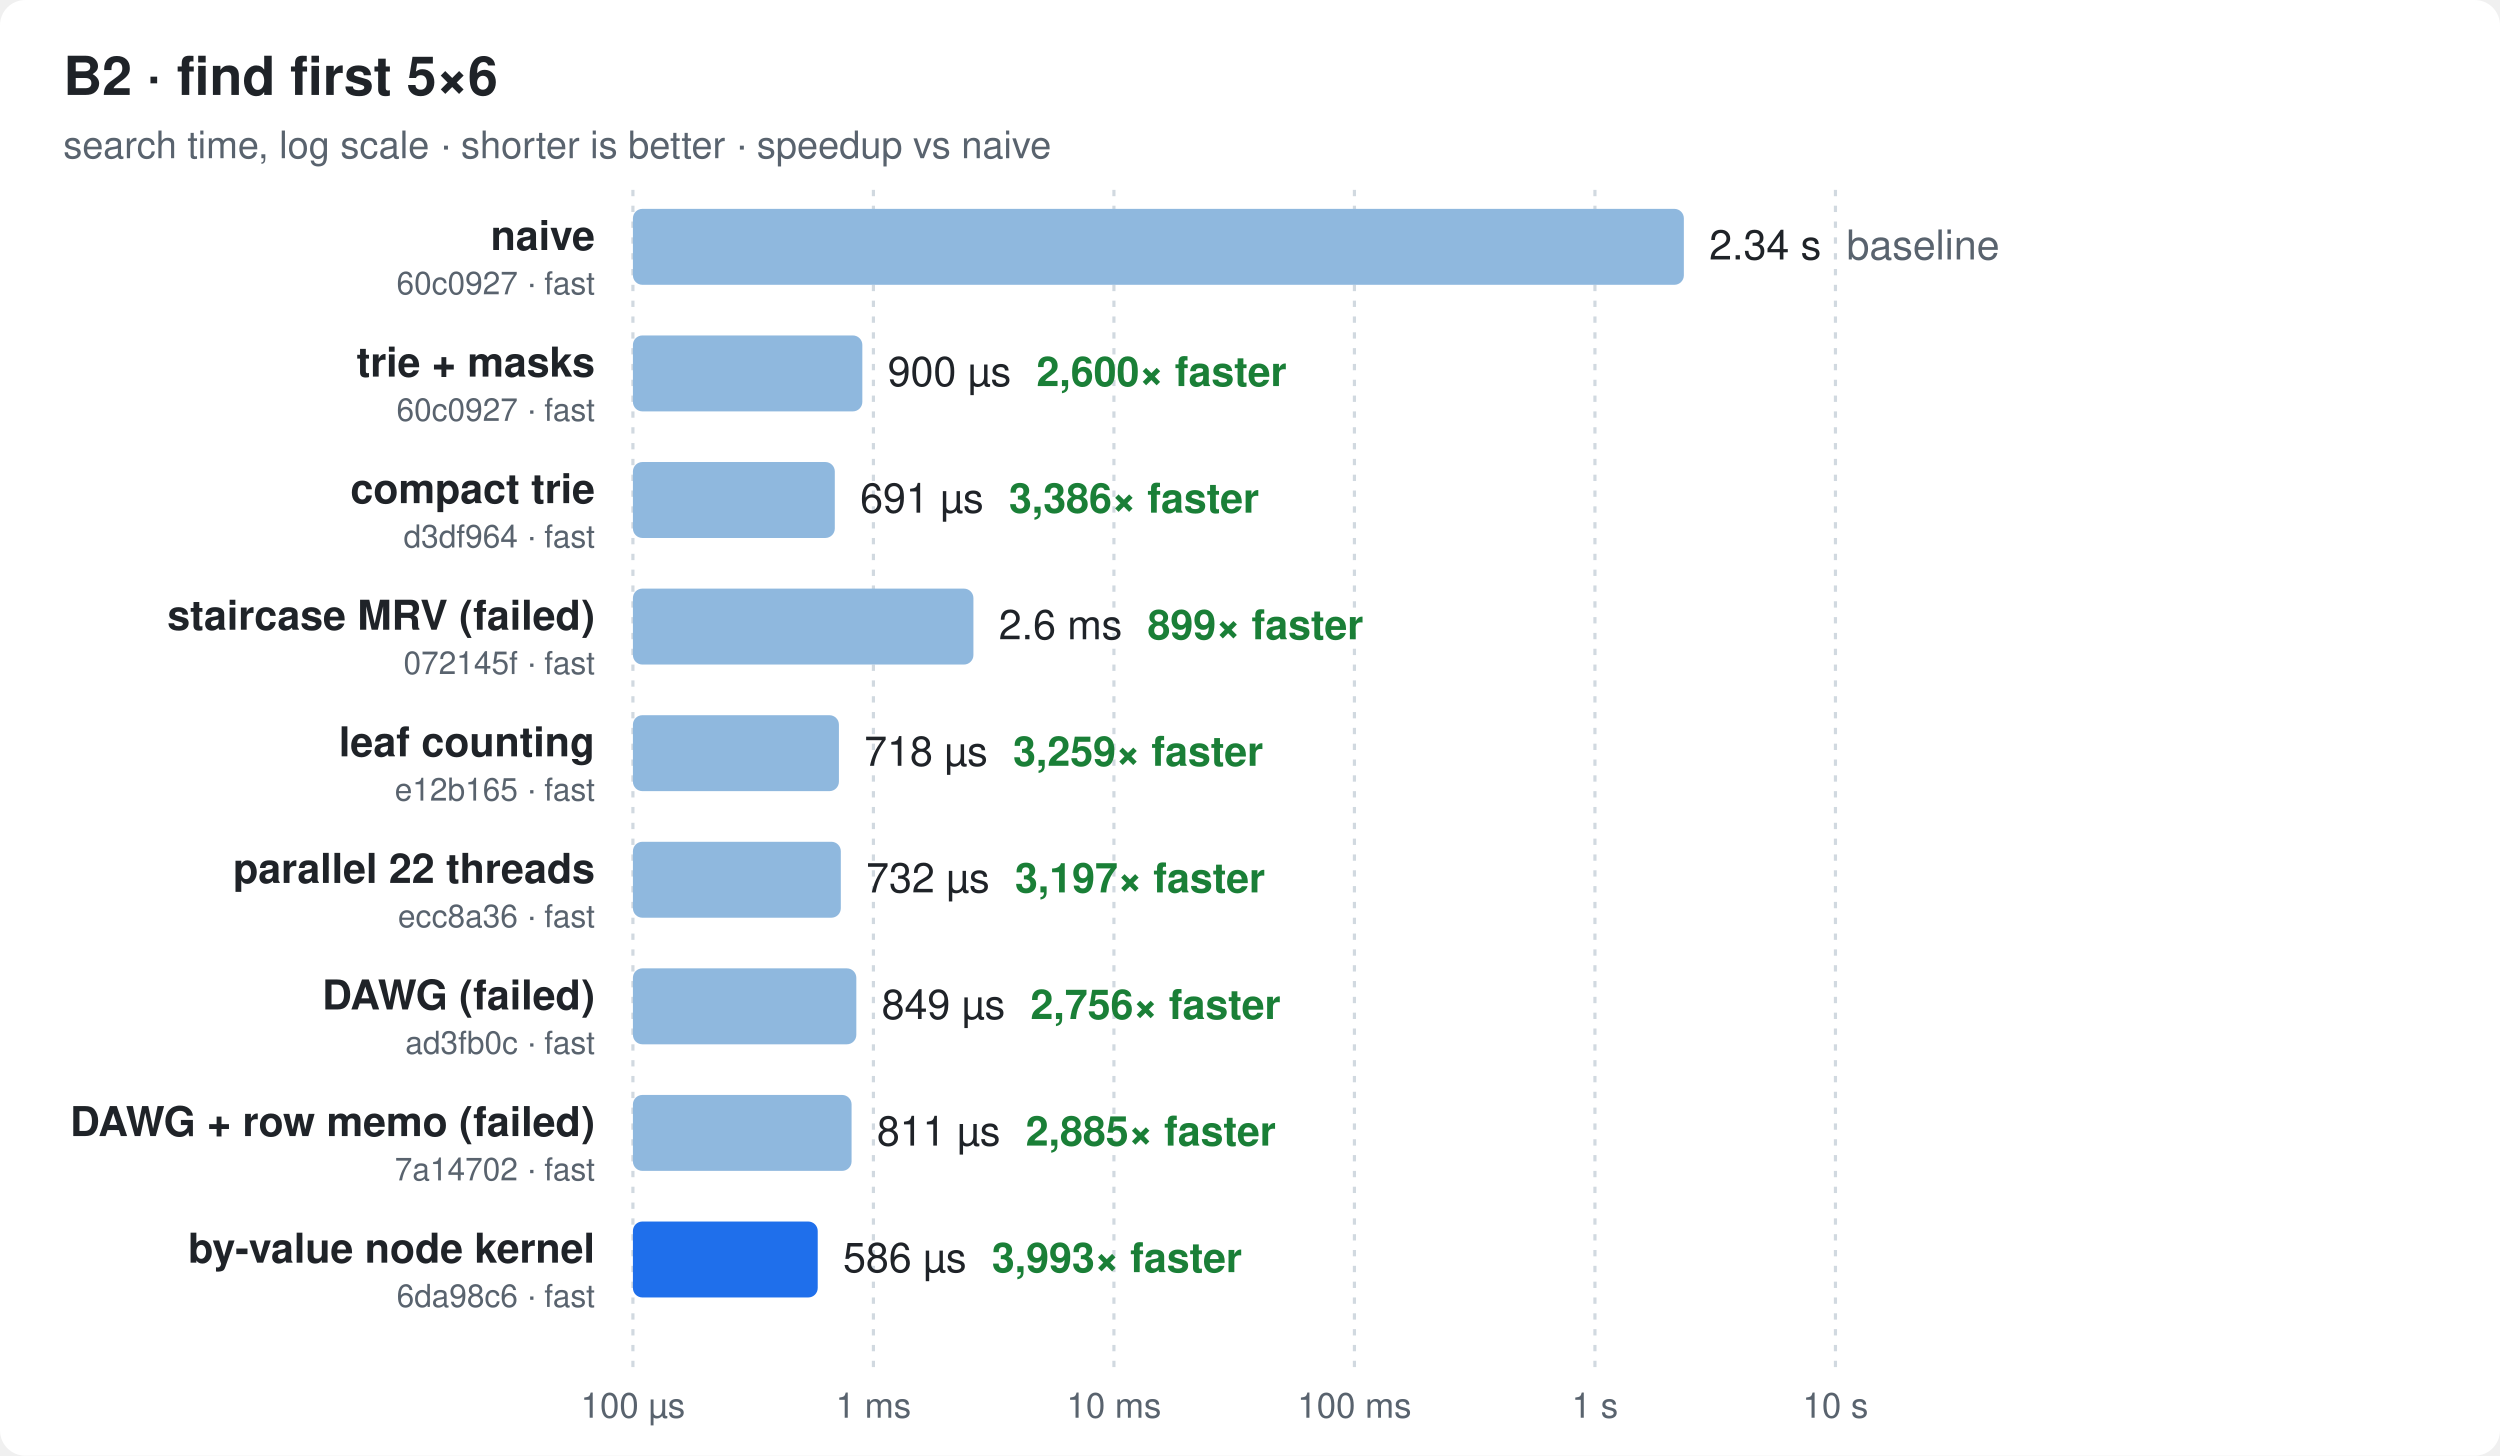
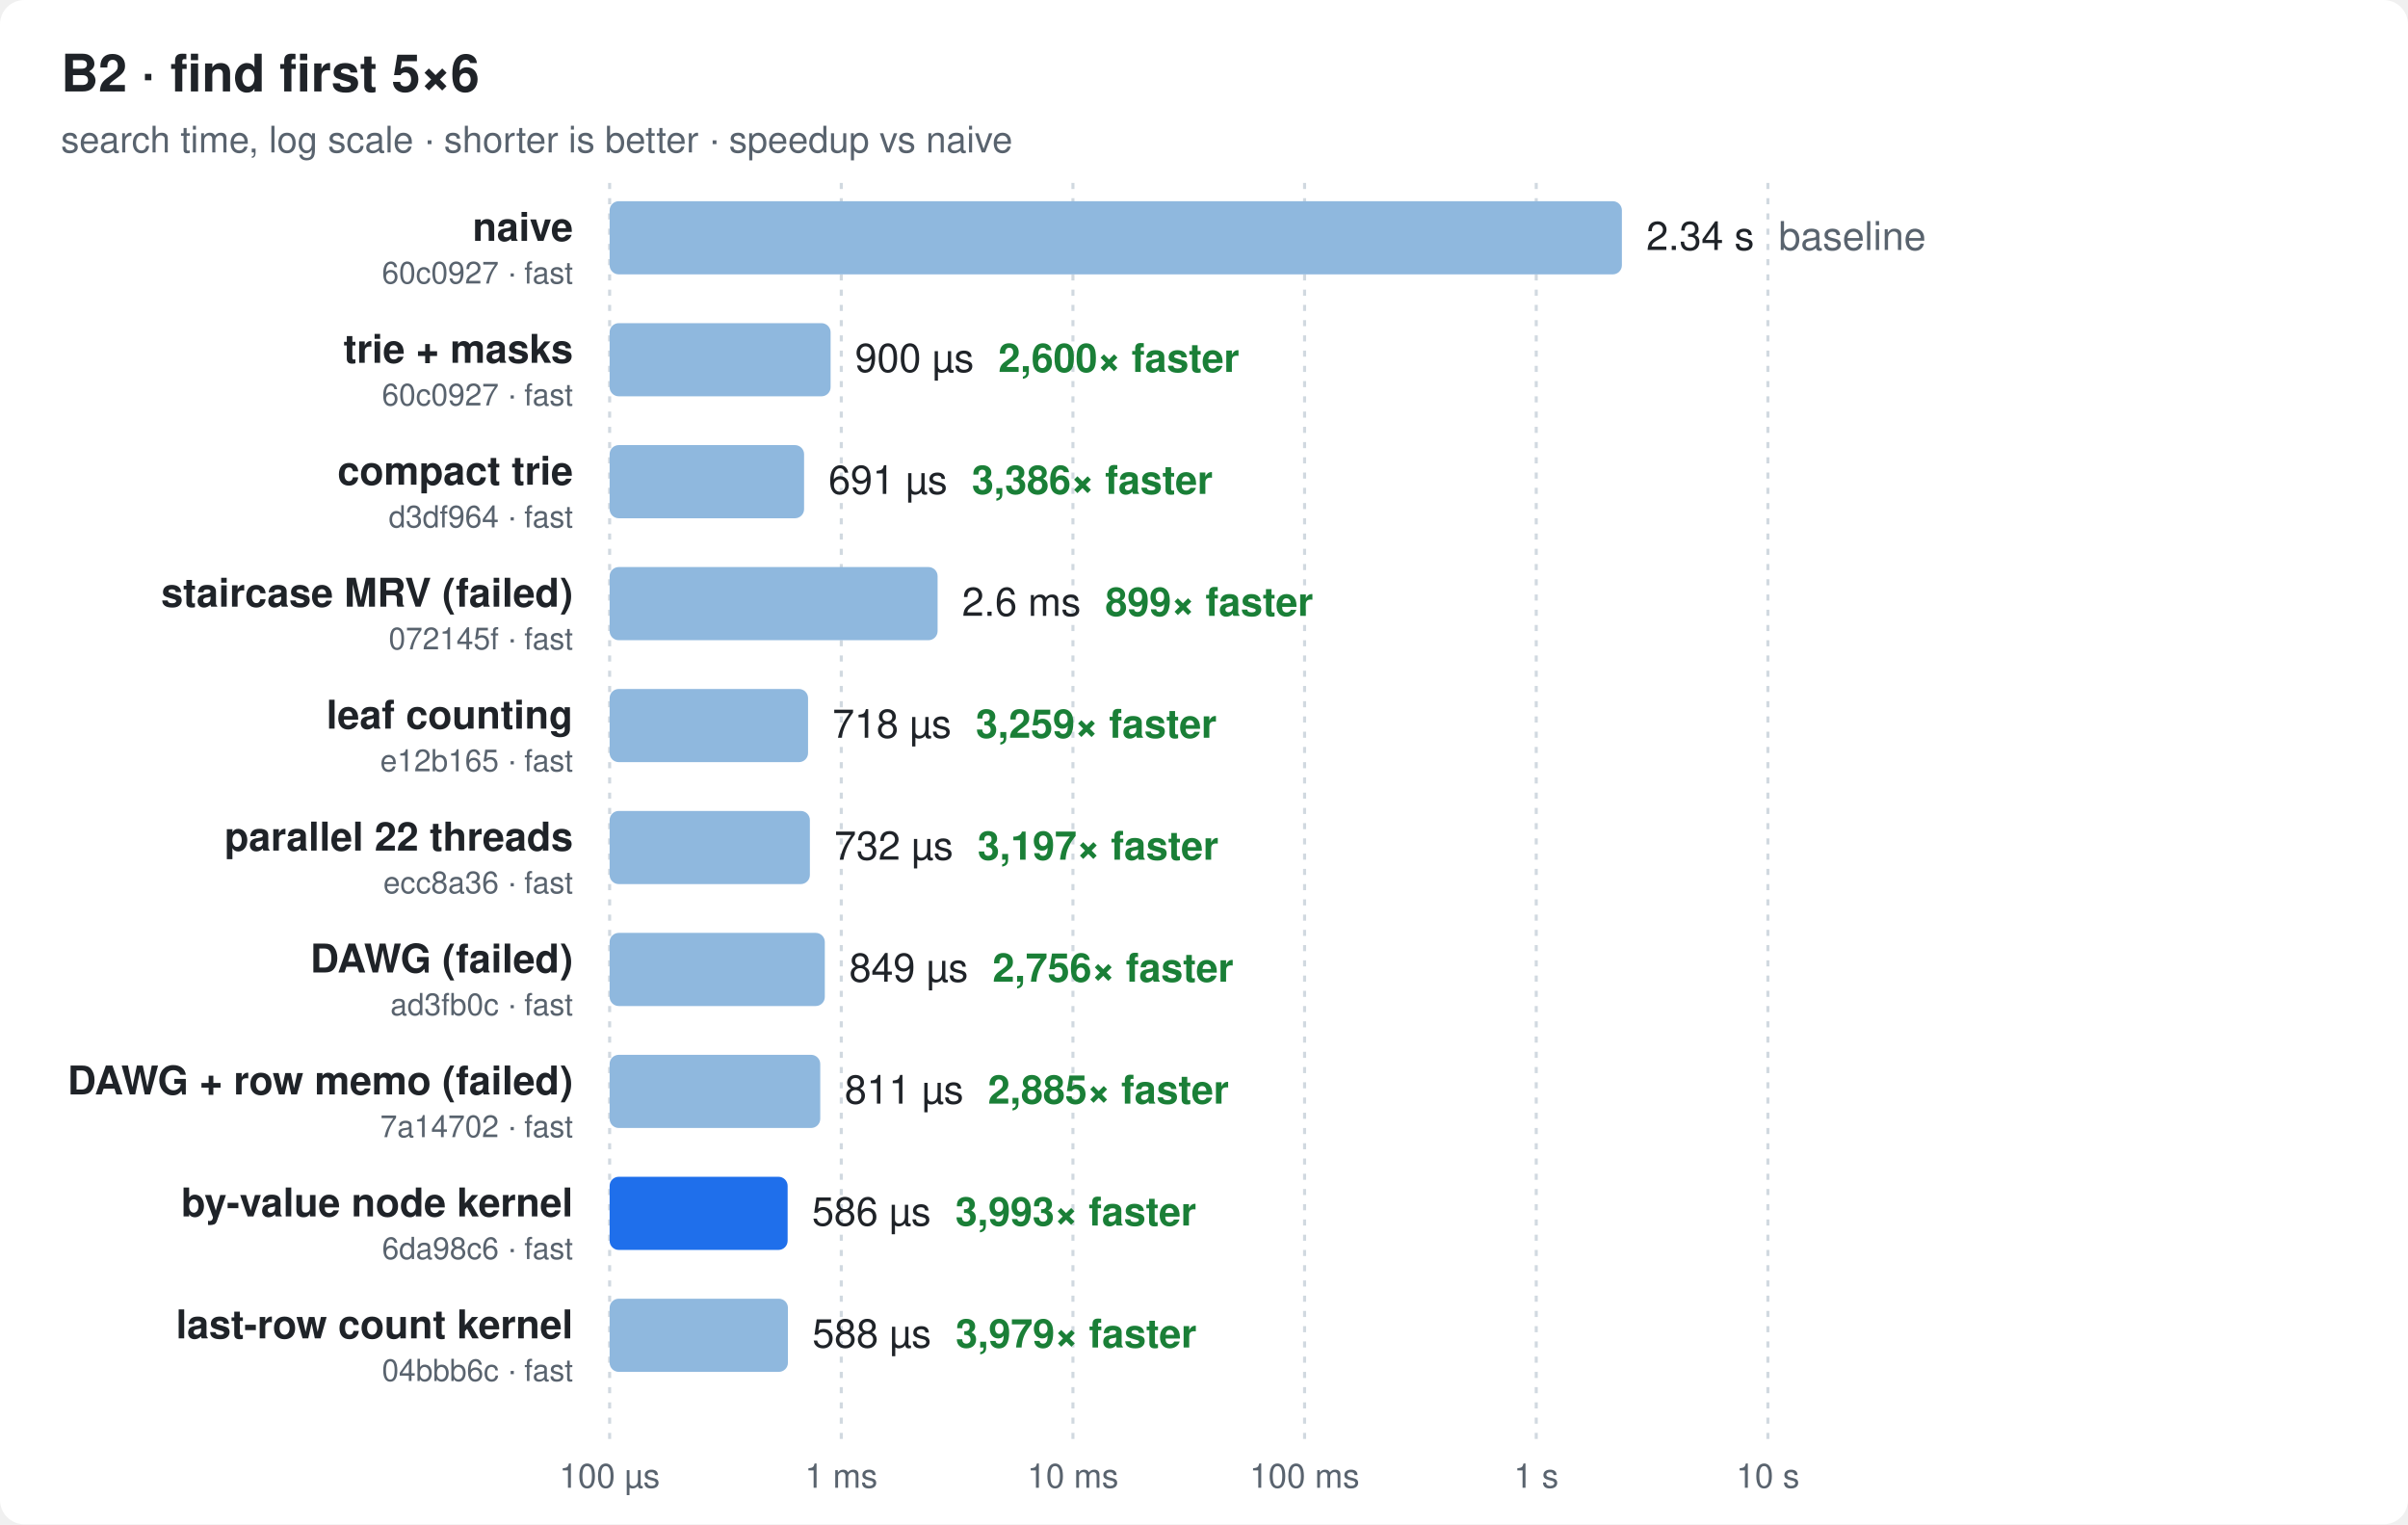
- <svg xmlns="http://www.w3.org/2000/svg" width="790" height="460" viewBox="0 0 790 460" font-family="ui-sans-serif,-apple-system,Segoe UI,Helvetica,Arial,sans-serif">
+ <svg xmlns="http://www.w3.org/2000/svg" width="790" height="500" viewBox="0 0 790 500" font-family="ui-sans-serif,-apple-system,Segoe UI,Helvetica,Arial,sans-serif">
  <style>
  .bg{fill:#ffffff} .t{fill:#1f2328} .m{fill:#59636e} .g{stroke:#d1d9e0}
  .bar{fill:#8fb8de} .best{fill:#1f6feb} .x{fill:#1a7f37;font-weight:600}
  @media (prefers-color-scheme: dark){
    .bg{fill:#0d1117} .t{fill:#e6edf3} .m{fill:#9198a1} .g{stroke:#30363d}
    .bar{fill:#2f5f8f} .best{fill:#4493f8} .x{fill:#3fb950}
  }
</style>
-   <rect class="bg" width="790" height="460" rx="8" />
+   <rect class="bg" width="790" height="500" rx="8" />
  <text class="t" x="20" y="30" font-size="17" font-weight="700">B2 · find first 5×6</text>
  <text class="m" x="20" y="50" font-size="12">search time, log scale · shorter is better · speedup vs naive</text>
-   <line class="g" x1="200.0" x2="200.0" y1="60" y2="432" stroke-dasharray="2 3" />
-   <text class="m" x="200.0" y="448" font-size="11" text-anchor="middle">100 µs</text>
-   <line class="g" x1="276.0" x2="276.0" y1="60" y2="432" stroke-dasharray="2 3" />
-   <text class="m" x="276.0" y="448" font-size="11" text-anchor="middle">1 ms</text>
-   <line class="g" x1="352.0" x2="352.0" y1="60" y2="432" stroke-dasharray="2 3" />
-   <text class="m" x="352.0" y="448" font-size="11" text-anchor="middle">10 ms</text>
-   <line class="g" x1="428.0" x2="428.0" y1="60" y2="432" stroke-dasharray="2 3" />
-   <text class="m" x="428.0" y="448" font-size="11" text-anchor="middle">100 ms</text>
-   <line class="g" x1="504.0" x2="504.0" y1="60" y2="432" stroke-dasharray="2 3" />
-   <text class="m" x="504.0" y="448" font-size="11" text-anchor="middle">1 s</text>
-   <line class="g" x1="580.0" x2="580.0" y1="60" y2="432" stroke-dasharray="2 3" />
-   <text class="m" x="580.0" y="448" font-size="11" text-anchor="middle">10 s</text>
+   <line class="g" x1="200.0" x2="200.0" y1="60" y2="472" stroke-dasharray="2 3" />
+   <text class="m" x="200.0" y="488" font-size="11" text-anchor="middle">100 µs</text>
+   <line class="g" x1="276.0" x2="276.0" y1="60" y2="472" stroke-dasharray="2 3" />
+   <text class="m" x="276.0" y="488" font-size="11" text-anchor="middle">1 ms</text>
+   <line class="g" x1="352.0" x2="352.0" y1="60" y2="472" stroke-dasharray="2 3" />
+   <text class="m" x="352.0" y="488" font-size="11" text-anchor="middle">10 ms</text>
+   <line class="g" x1="428.0" x2="428.0" y1="60" y2="472" stroke-dasharray="2 3" />
+   <text class="m" x="428.0" y="488" font-size="11" text-anchor="middle">100 ms</text>
+   <line class="g" x1="504.0" x2="504.0" y1="60" y2="472" stroke-dasharray="2 3" />
+   <text class="m" x="504.0" y="488" font-size="11" text-anchor="middle">1 s</text>
+   <line class="g" x1="580.0" x2="580.0" y1="60" y2="472" stroke-dasharray="2 3" />
+   <text class="m" x="580.0" y="488" font-size="11" text-anchor="middle">10 s</text>
  <text class="t" x="188" y="79.0" font-size="13" font-weight="600" text-anchor="end">naive</text>
  <text class="m" x="188" y="93.0" font-size="10" text-anchor="end">60c0927 · fast</text>
  <rect class="bar" x="200" y="66" width="332.1" height="24" rx="3" />
  <text class="t" x="540.1" y="82.0" font-size="13">2.34 s<tspan class="m" dx="8">baseline</tspan>
  </text>
  <text class="t" x="188" y="119.0" font-size="13" font-weight="600" text-anchor="end">trie + masks</text>
  <text class="m" x="188" y="133.0" font-size="10" text-anchor="end">60c0927 · fast</text>
  <rect class="bar" x="200" y="106" width="72.5" height="24" rx="3" />
  <text class="t" x="280.5" y="122.0" font-size="13">900 µs<tspan class="x" dx="8">2,600× faster</tspan>
  </text>
  <text class="t" x="188" y="159.0" font-size="13" font-weight="600" text-anchor="end">compact trie</text>
  <text class="m" x="188" y="173.0" font-size="10" text-anchor="end">d3df964 · fast</text>
  <rect class="bar" x="200" y="146" width="63.8" height="24" rx="3" />
  <text class="t" x="271.8" y="162.0" font-size="13">691 µs<tspan class="x" dx="8">3,386× faster</tspan>
  </text>
  <text class="t" x="188" y="199.0" font-size="13" font-weight="600" text-anchor="end">staircase MRV (failed)</text>
  <text class="m" x="188" y="213.0" font-size="10" text-anchor="end">072145f · fast</text>
  <rect class="bar" x="200" y="186" width="107.6" height="24" rx="3" />
  <text class="t" x="315.6" y="202.0" font-size="13">2.6 ms<tspan class="x" dx="8">899× faster</tspan>
  </text>
  <text class="t" x="188" y="239.0" font-size="13" font-weight="600" text-anchor="end">leaf counting</text>
  <text class="m" x="188" y="253.0" font-size="10" text-anchor="end">e12b165 · fast</text>
  <rect class="bar" x="200" y="226" width="65.1" height="24" rx="3" />
  <text class="t" x="273.1" y="242.0" font-size="13">718 µs<tspan class="x" dx="8">3,259× faster</tspan>
  </text>
  <text class="t" x="188" y="279.0" font-size="13" font-weight="600" text-anchor="end">parallel 22 threads</text>
  <text class="m" x="188" y="293.0" font-size="10" text-anchor="end">ecc8a36 · fast</text>
  <rect class="bar" x="200" y="266" width="65.7" height="24" rx="3" />
  <text class="t" x="273.7" y="282.0" font-size="13">732 µs<tspan class="x" dx="8">3,197× faster</tspan>
  </text>
  <text class="t" x="188" y="319.0" font-size="13" font-weight="600" text-anchor="end">DAWG (failed)</text>
  <text class="m" x="188" y="333.0" font-size="10" text-anchor="end">ad3fb0c · fast</text>
  <rect class="bar" x="200" y="306" width="70.6" height="24" rx="3" />
  <text class="t" x="278.6" y="322.0" font-size="13">849 µs<tspan class="x" dx="8">2,756× faster</tspan>
  </text>
  <text class="t" x="188" y="359.0" font-size="13" font-weight="600" text-anchor="end">DAWG + row memo (failed)</text>
  <text class="m" x="188" y="373.0" font-size="10" text-anchor="end">7a14702 · fast</text>
  <rect class="bar" x="200" y="346" width="69.1" height="24" rx="3" />
  <text class="t" x="277.1" y="362.0" font-size="13">811 µs<tspan class="x" dx="8">2,885× faster</tspan>
  </text>
  <text class="t" x="188" y="399.0" font-size="13" font-weight="600" text-anchor="end">by-value node kernel</text>
  <text class="m" x="188" y="413.0" font-size="10" text-anchor="end">6da98c6 · fast</text>
  <rect class="best" x="200" y="386" width="58.4" height="24" rx="3" />
  <text class="t" x="266.4" y="402.0" font-size="13">586 µs<tspan class="x" dx="8">3,993× faster</tspan>
  </text>
+   <text class="t" x="188" y="439.0" font-size="13" font-weight="600" text-anchor="end">last-row count kernel</text>
+   <text class="m" x="188" y="453.0" font-size="10" text-anchor="end">04bbb6c · fast</text>
+   <rect class="bar" x="200" y="426" width="58.5" height="24" rx="3" />
+   <text class="t" x="266.5" y="442.0" font-size="13">588 µs<tspan class="x" dx="8">3,979× faster</tspan>
+   </text>
</svg>
